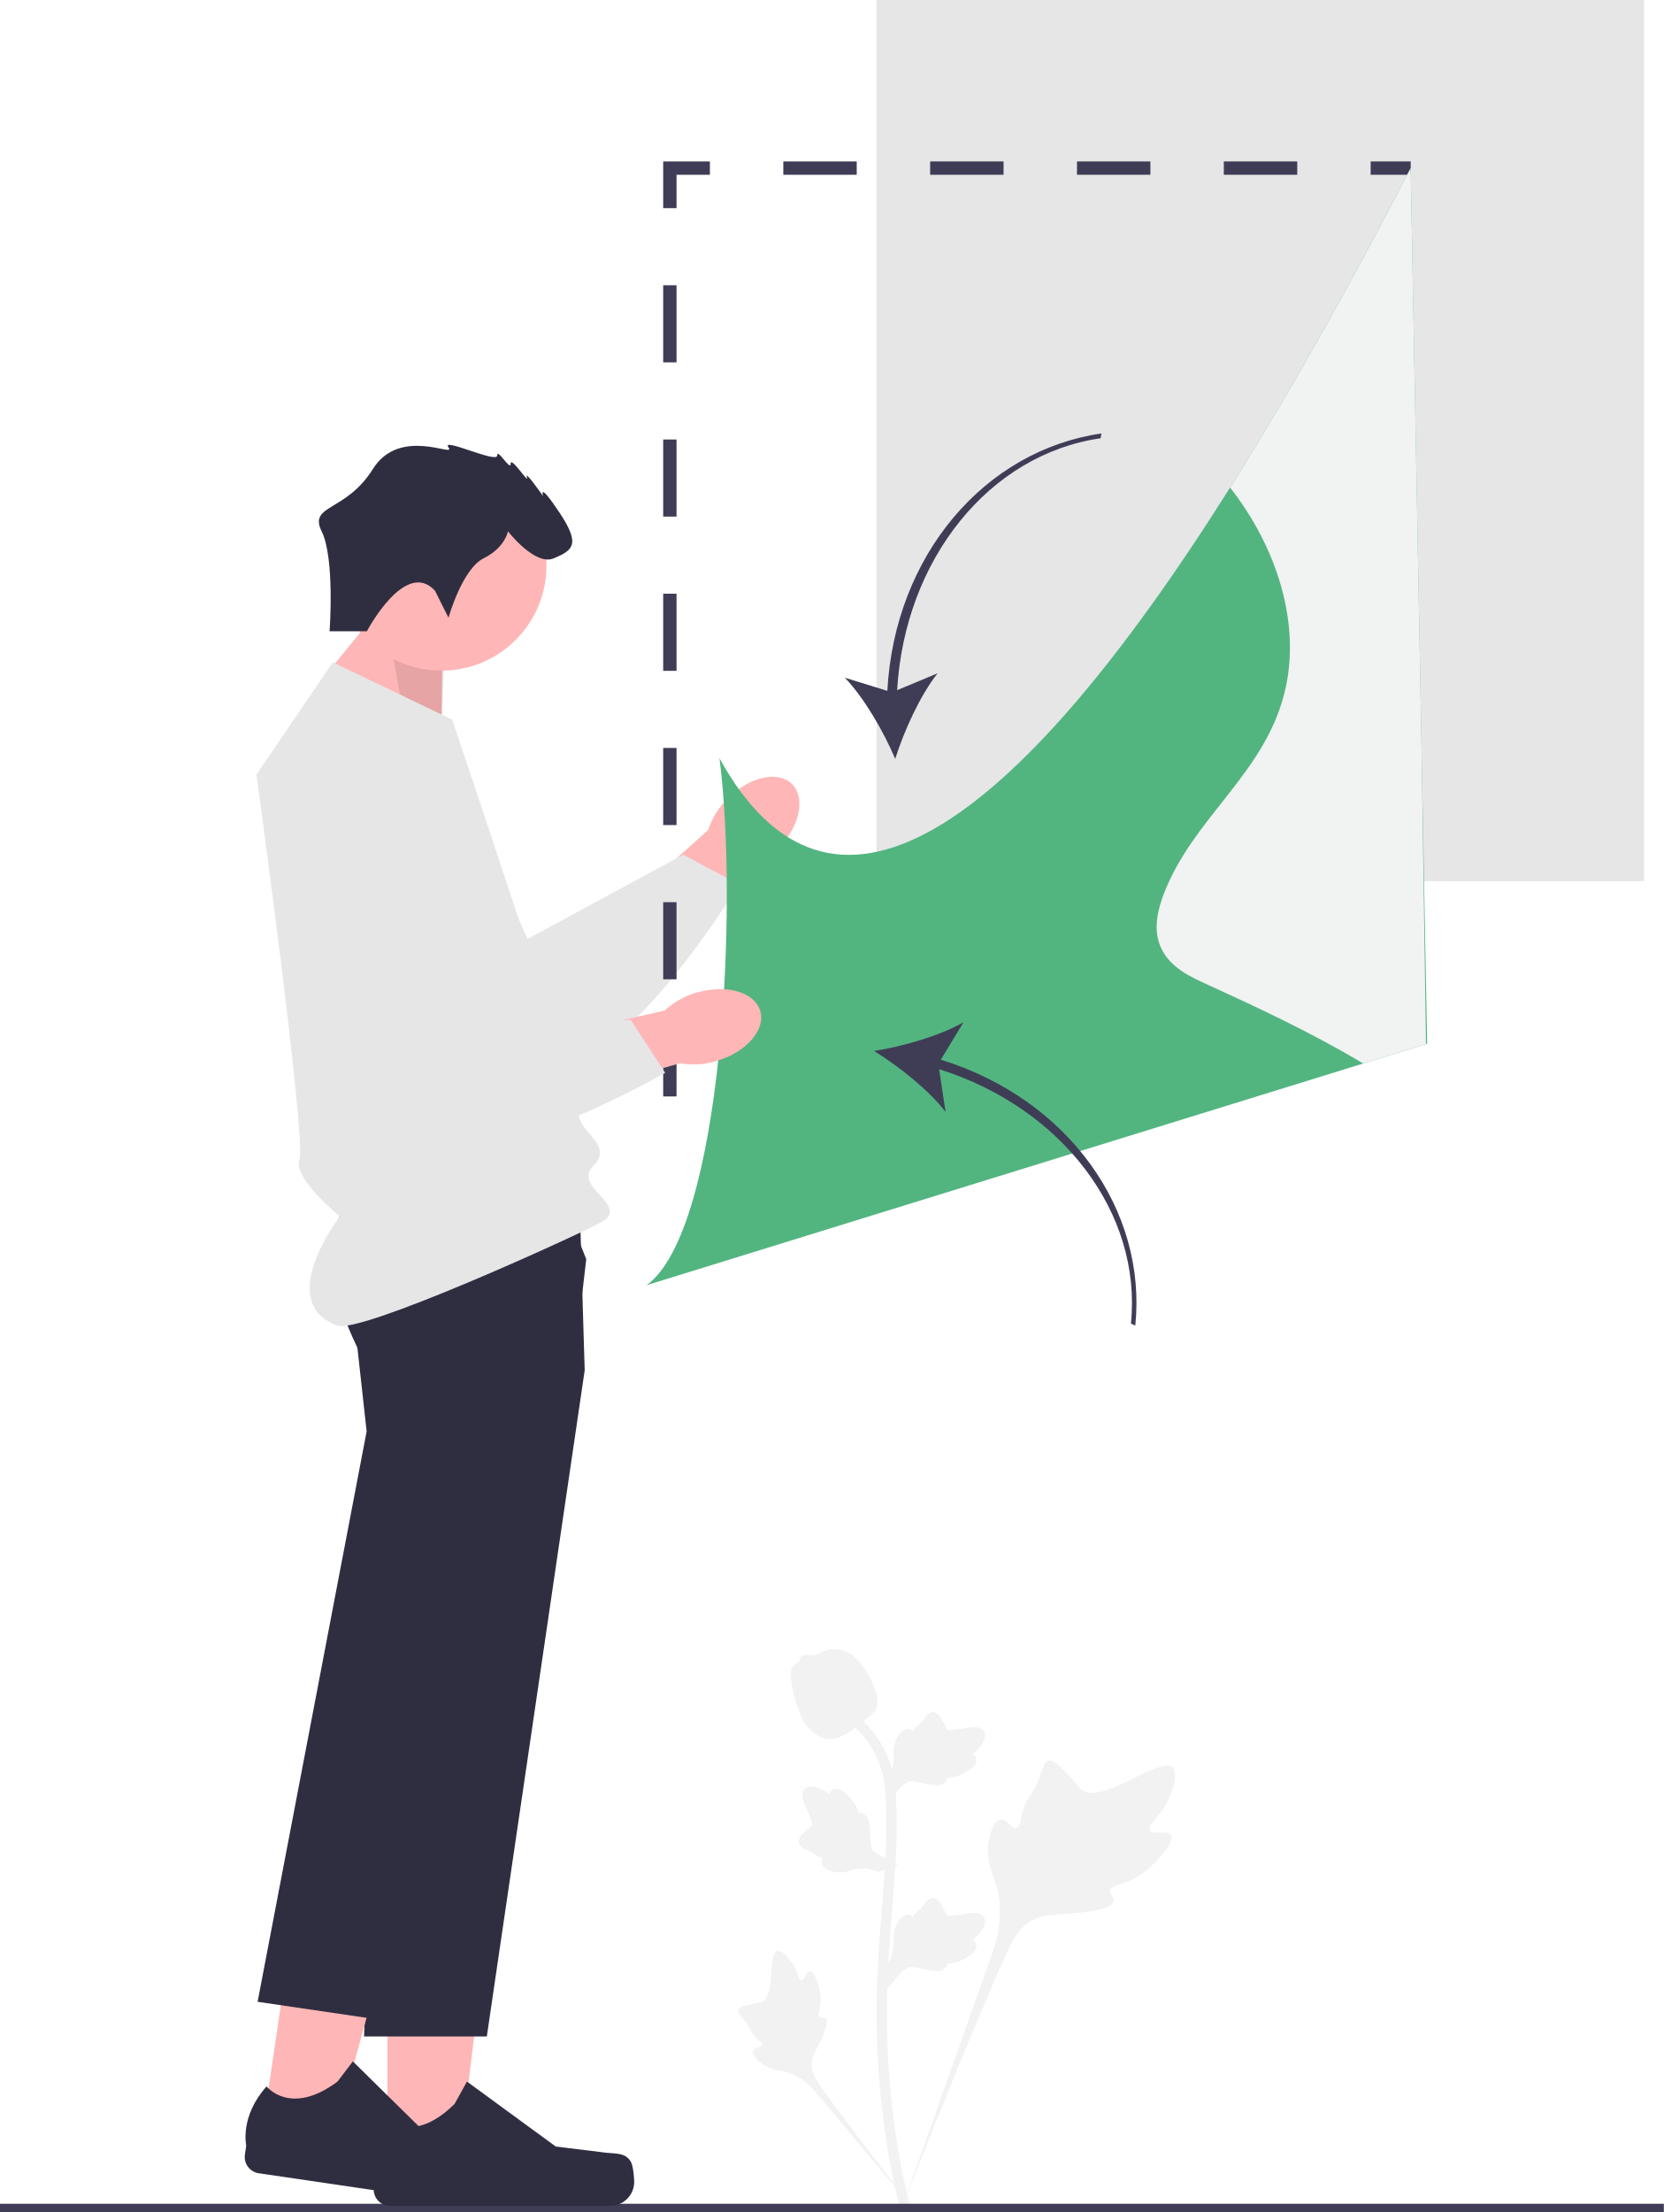
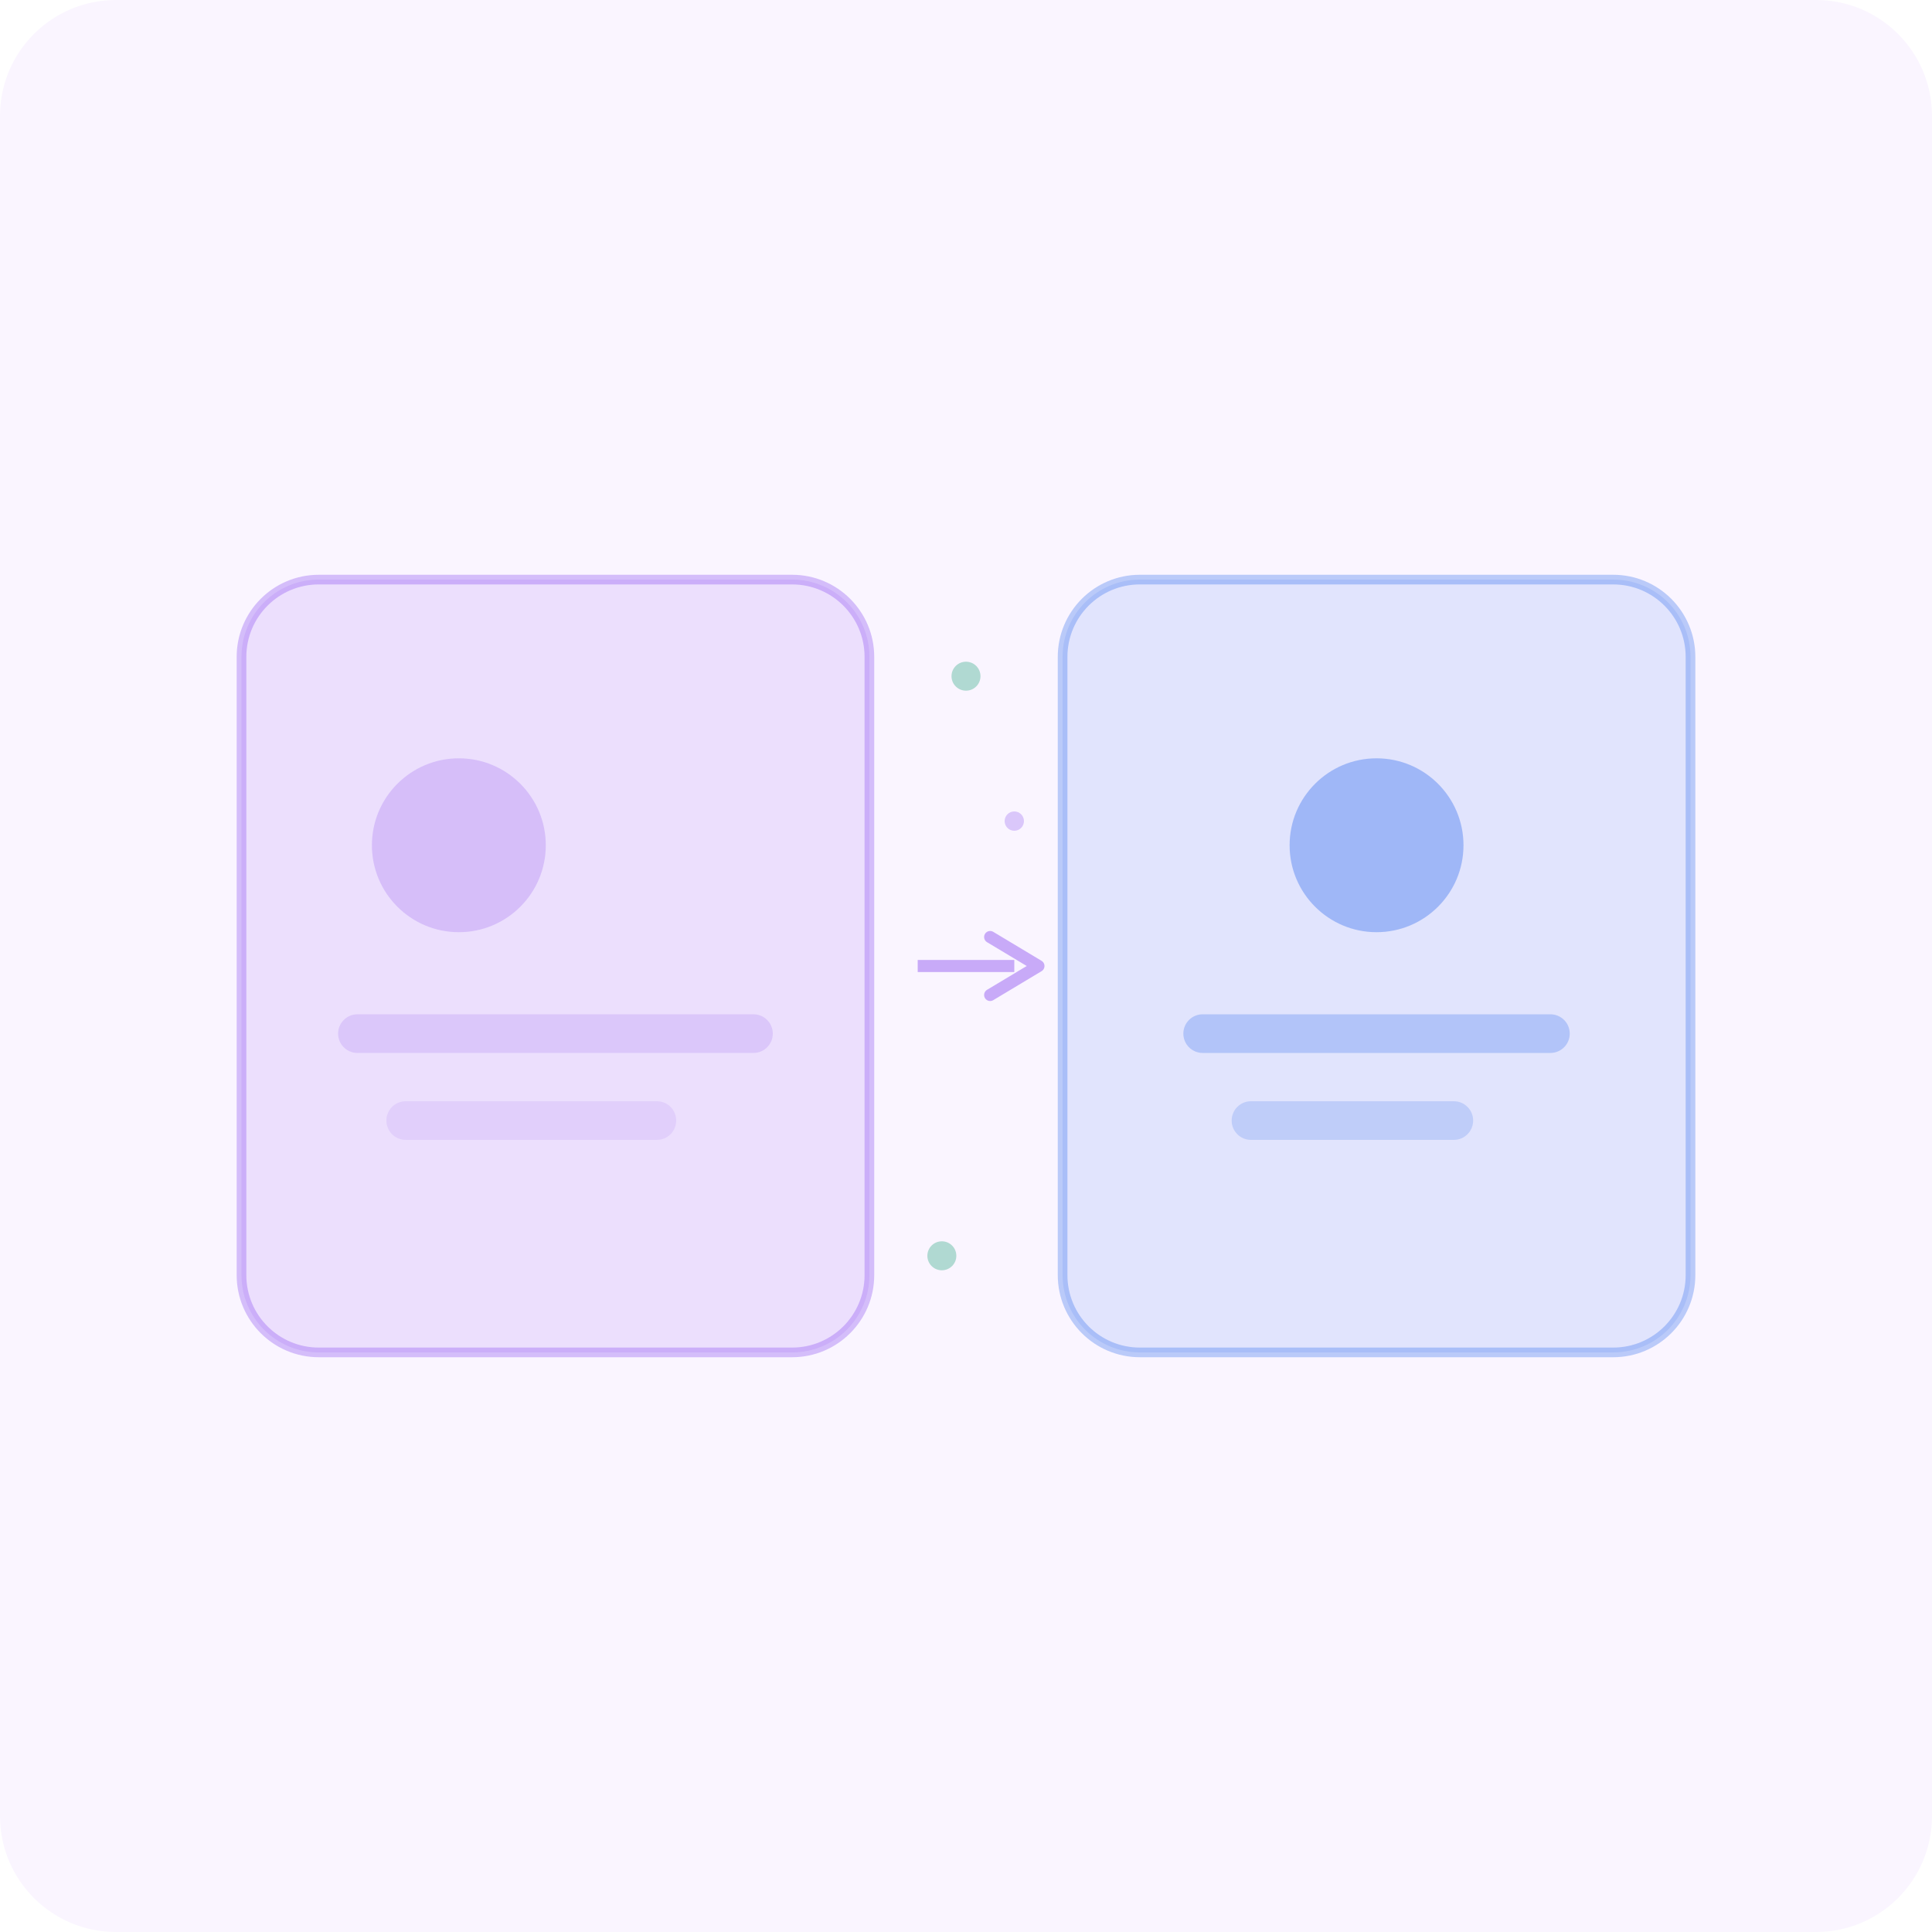
- <svg xmlns="http://www.w3.org/2000/svg" data-name="Layer 1" width="404" height="537" viewBox="0 0 404 537">
-   <rect x="212.839" width="186.358" height="213.906" fill="#e6e6e6" />
-   <path id="b194f79f-1dcb-4c1b-9adc-ca19157cb8ab-322" data-name="uuid-63f12f30-9ab6-4f05-9b95-b74528116577-49" d="M176.603,193.947c5.257-5.35,12.278-6.974,15.682-3.628s1.901,10.394-3.358,15.745a18.77,18.77,0,0,1-7.467,4.779l-22.559,22.385L148.622,222.418l23.331-20.92a18.771,18.771,0,0,1,4.65-7.551Z" fill="#ffb6b6" />
-   <path d="M104.455,175.469l23.653,52.473,37.77-20.445,13.517,7.174s-30.877,51.62-52.018,45.744S68.696,201.257,75.46,184.813s28.995-9.343,28.995-9.343Z" fill="#e6e6e6" />
-   <rect x="161.028" y="256.459" width="3.241" height="9.723" fill="#3f3d56" />
-   <path d="M164.269,237.738h-3.241V219.018h3.241Zm0-37.442h-3.241V181.576h3.241Zm0-37.441h-3.241V144.134h3.241Zm0-37.442h-3.241V106.693h3.241Zm0-37.442h-3.241V69.252h3.241Z" fill="#3f3d56" />
-   <polygon points="164.269 50.531 161.028 50.531 161.028 39.187 172.371 39.187 172.371 42.428 164.269 42.428 164.269 50.531" fill="#3f3d56" />
-   <path d="M314.983,42.428H297.157v-3.241h17.826v3.241Zm-35.653,0H261.504v-3.241h17.826Zm-35.653,0H225.851v-3.241h17.826Zm-35.653,0H190.198v-3.241h17.826Z" fill="#3f3d56" />
-   <rect x="332.81" y="39.187" width="9.723" height="3.241" fill="#3f3d56" />
-   <path d="M284.313,445.522c-.844-1.424-4.497.101-5.168-1.191-.669-1.287,2.724-3.249,4.663-7.73.35-.808,2.553-5.9.922-7.472-3.092-2.978-17.24,9.313-22.191,5.29-1.087-.883-1.846-2.645-5.134-5.506-1.308-1.138-2.099-1.652-2.865-1.461-1.086.271-1.172,1.725-2.337,4.584-1.747,4.287-2.78,4.028-3.798,7.449-.756,2.539-.583,4.016-1.472,4.303-1.258.407-2.416-2.286-4.011-2.045-1.627.246-2.611,3.382-2.922,5.73-.583,4.406,1.035,7.313,1.932,10.371.975,3.322,1.553,8.375-.698,15.528l-22.277,62.766c4.918-12.879,19.158-48.185,25.142-61.305,1.727-3.787,3.635-7.629,7.551-9.145,3.77-1.46,8.949-.588,15.55-2.179.771-.186,2.911-.73,3.18-1.988.223-1.04-1.036-1.621-.842-2.595.259-1.307,2.734-1.323,5.775-2.831a17.997,17.997,0,0,0,4.629-3.415c.346-.328,5.495-5.262,4.371-7.157H284.313Z" fill="#f2f2f2" />
-   <path d="M196.668,478.565c-.942.004-1.248,2.236-2.076,2.193-.825-.043-.808-2.275-2.448-4.519-.296-.405-2.159-2.955-3.401-2.608-2.354.658-.404,11.148-3.806,12.418a37.653,37.653,0,0,0-4.184.931c-.936.314-1.417.554-1.544.985-.18.611.508,1.073,1.575,2.47,1.6,2.094,1.175,2.527,2.56,4.013,1.028,1.104,1.803,1.445,1.687,1.964-.163.735-1.819.526-2.161,1.379-.349.87.907,2.257,1.969,3.087,1.994,1.558,3.888,1.602,5.647,2.044a14.83,14.83,0,0,1,7.42,4.823l24.378,29.044c-4.902-6.13-18.122-23.306-22.835-30.029-1.361-1.941-2.696-3.985-2.31-6.345.371-2.272,2.293-4.562,3.417-8.261.131-.432.481-1.639-.058-2.134-.446-.409-1.095.041-1.517-.335-.567-.504.14-1.724.277-3.651a10.247,10.247,0,0,0-.341-3.258c-.061-.265-.997-4.215-2.251-4.21Z" fill="#f2f2f2" />
-   <path d="M215.468,482.785l-.568-5.068.259-.384a9.377,9.377,0,0,0,1.819-5.159c.001-.262-.011-.524-.023-.79a7.928,7.928,0,0,1,.575-3.903c.384-.854,1.463-2.831,3.086-2.587a1.838,1.838,0,0,1,1.018.497c.037-.059.075-.117.115-.181a5.576,5.576,0,0,1,1.291-1.419,6.52,6.52,0,0,0,1.082-1.094c.21-.262.374-.492.513-.685a2.38,2.38,0,0,1,1.935-1.27,2.54,2.54,0,0,1,1.932,1.468,12.216,12.216,0,0,1,1.122,2.217,3.833,3.833,0,0,0,.19.436c.333.489,3.038.032,4.057-.135,2.289-.382,4.27-.712,5.087.732.585,1.033.151,2.398-1.33,4.168a8.275,8.275,0,0,1-1.388,1.297,1.696,1.696,0,0,1,.815,1.065h0c.308,1.228-.748,2.459-3.137,3.663a8.436,8.436,0,0,1-2.512.896,9.867,9.867,0,0,1-1.408.125,1.668,1.668,0,0,1-.207.751,2.507,2.507,0,0,1-2.61,1.05,20.463,20.463,0,0,1-3.694-.595,8.959,8.959,0,0,0-2.332-.347c-1.153.093-2.041,1.016-3.083,2.212l-2.603,3.042Z" fill="#f2f2f2" />
-   <path d="M218.101,452.609l-4.758,1.835-.437-.153a9.377,9.377,0,0,0-5.452-.451c-.254.065-.504.143-.759.223a7.928,7.928,0,0,1-3.922.434c-.924-.155-3.11-.697-3.285-2.329a1.838,1.838,0,0,1,.222-1.111c-.066-.021-.133-.042-.204-.065a5.576,5.576,0,0,1-1.7-.889,6.52,6.52,0,0,0-1.332-.769c-.307-.137-.571-.237-.793-.322a2.38,2.38,0,0,1-1.719-1.549,2.54,2.54,0,0,1,.93-2.241,12.217,12.217,0,0,1,1.86-1.648,3.833,3.833,0,0,0,.373-.294c.389-.446-.74-2.947-1.159-3.891-.95-2.118-1.772-3.95-.582-5.106.851-.828,2.282-.754,4.369.229a8.275,8.275,0,0,1,1.607,1.013,1.696,1.696,0,0,1,.823-1.058h0c1.11-.61,2.569.099,4.339,2.105a8.436,8.436,0,0,1,1.504,2.203,9.87,9.87,0,0,1,.478,1.331,1.668,1.668,0,0,1,.779.009c.852.21,1.429.962,1.678,2.258a20.463,20.463,0,0,1,.362,3.724,8.957,8.957,0,0,0,.255,2.344c.382,1.091,1.5,1.717,2.922,2.421l3.603,1.746Z" fill="#f2f2f2" />
-   <path d="M215.468,437.678l-.568-5.068.259-.384a9.377,9.377,0,0,0,1.819-5.159c.001-.262-.011-.524-.023-.79a7.928,7.928,0,0,1,.575-3.903c.384-.854,1.463-2.831,3.086-2.587a1.838,1.838,0,0,1,1.018.497c.037-.059.075-.117.115-.181a5.575,5.575,0,0,1,1.291-1.419,6.52,6.52,0,0,0,1.082-1.094c.21-.262.374-.492.513-.685a2.38,2.38,0,0,1,1.935-1.27,2.54,2.54,0,0,1,1.932,1.468,12.216,12.216,0,0,1,1.122,2.217,3.832,3.832,0,0,0,.19.436c.333.489,3.038.032,4.057-.135,2.289-.382,4.27-.712,5.087.732.585,1.033.151,2.398-1.33,4.168a8.276,8.276,0,0,1-1.388,1.297,1.696,1.696,0,0,1,.815,1.065h0c.308,1.228-.748,2.459-3.137,3.663a8.437,8.437,0,0,1-2.512.896,9.869,9.869,0,0,1-1.408.125,1.668,1.668,0,0,1-.207.751,2.507,2.507,0,0,1-2.61,1.05,20.462,20.462,0,0,1-3.694-.595,8.959,8.959,0,0,0-2.332-.348c-1.153.093-2.041,1.016-3.083,2.212l-2.603,3.042Z" fill="#f2f2f2" />
-   <path d="M220.653,536.055l-1.062-.666-.257-1.226.257,1.226-1.238.142c-.02-.115-.087-.379-.188-.793a177.23,177.23,0,0,1-3.654-20.023,204.149,204.149,0,0,1-1.656-23.17c-.115-7.807.255-13.717.551-18.467.224-3.583.496-6.994.762-10.317.71-8.878,1.379-17.265.881-26.55a24.599,24.599,0,0,0-2.862-10.978A23.312,23.312,0,0,0,206.2,418.21l1.561-1.963a25.859,25.859,0,0,1,6.623,7.782,26.94,26.94,0,0,1,3.168,12.05c.507,9.449-.17,17.916-.887,26.88-.264,3.311-.536,6.708-.759,10.276-.294,4.706-.66,10.565-.546,18.271a201.654,201.654,0,0,0,1.634,22.886,174.432,174.432,0,0,0,3.605,19.749c.291,1.192.352,1.441.054,1.914h0Z" fill="#f2f2f2" />
-   <path d="M201.604,422.192c-.103,0-.207-.002-.312-.01-2.134-.115-4.11-1.392-5.875-3.796-.827-1.131-1.251-2.42-2.095-4.992a31.298,31.298,0,0,1-1.154-5.176c-.253-1.808-.221-2.565.137-3.233a3.824,3.824,0,0,1,1.766-1.613,1.416,1.416,0,0,1,.098-.739c.427-1.045,1.563-.908,2.177-.842a6.154,6.154,0,0,0,1.117.069,3.149,3.149,0,0,0,1.548-.521,6.969,6.969,0,0,1,2.096-.825,7.472,7.472,0,0,1,3.942.313c2.71.903,4.046,3.01,5.593,5.45a19.135,19.135,0,0,1,2.065,4.713,5.604,5.604,0,0,1,.281,3.128c-.308,1.197-1.036,1.882-2.885,3.394a33.608,33.608,0,0,1-3.732,2.858c-1.937,1.118-3.153,1.821-4.768,1.821Z" fill="#f2f2f2" />
-   <rect y="535" width="404" height="2" fill="#3f3d56" />
-   <polygon points="94.084 525.181 111.331 525.179 119.535 458.655 94.08 458.656 94.084 525.181" fill="#ffb6b6" />
-   <path d="M153.174,524.79h0c.537.904.82,3.823.82,4.875h0a5.854,5.854,0,0,1-5.854,5.854H94.729a3.993,3.993,0,0,1-3.993-3.993v-2.224s-2.642-6.683,2.798-14.921c0,0,6.761,6.45,16.864-3.653l2.979-5.397,21.565,15.772,11.953,1.471c2.615.322,4.934-.05,6.279,2.216Z" fill="#2f2e41" />
-   <polygon points="107.135 178.837 107.483 155.575 93.138 146.632 77.54 165.713 107.135 178.837" fill="#ffb6b6" />
-   <polygon points="107.135 178.837 108.063 156.154 93.138 146.632 98.209 174.703 107.135 178.837" opacity="0.1" style="isolation:isolate" />
-   <circle cx="107.179" cy="137.301" r="25.512" fill="#ffb6b6" />
-   <path d="M141.972,332.657l-23.766,161.722H88.39l3.965-92.315,2.087-48.54-6.052-23.105a103.193,103.193,0,0,1-5.084-11.361c-2.62-7.025-4.689-15.448-1.617-19.441,1.13-1.472,4.069-2.562,8.063-3.374a83.439,83.439,0,0,1,8.347-1.188c17.633-1.745,42.714-.655,42.714-.655l.638,21.041.354,11.749.168,5.466Z" fill="#2f2e41" />
-   <polygon points="63.703 517.272 80.766 519.779 98.56 455.155 73.376 451.454 63.703 517.272" fill="#ffb6b6" />
-   <path d="M122.221,525.48h0c.4.973.255,3.902.102,4.943h0a5.854,5.854,0,0,1-6.643,4.94l-52.844-7.769a3.993,3.993,0,0,1-3.37-4.532l.323-2.2s-1.642-6.997,4.938-14.355c0,0,5.751,7.365,17.216-1.161l3.733-4.906,19.042,18.741,11.612,3.194c2.541.699,4.889.668,5.89,3.105h0Z" fill="#2f2e41" />
-   <path d="M142.347,305.687l-3.26,28.072-17.777,59.156L92.047,490.306l-29.497-4.335,26.473-138.475L86.402,323.751s-.854-2.36-1.832-5.816c-1.942-6.836-4.378-17.969-1.698-23.647a6.638,6.638,0,0,1,1.378-1.984c1.054-1.022,3.197-1.643,6.067-1.972,11.998-1.356,36.706,2.522,47.701,4.426l4.329,10.929Z" fill="#2f2e41" />
-   <path d="M80.82,160.791,109.802,174.703s30.721,91.005,30.721,95.642,8.695,7.535,3.478,12.752,9.71,9.635,1.667,13.802-58.217,26.96-63.796,24.905c-15.387-5.669.652-26.5.652-26.5s-11.559-9.309-9.82-13.946-10.434-93.323-10.434-93.323l18.549-27.243Z" fill="#e6e6e6" />
-   <path d="M105.621,143.412l3.281,6.563s3.281-11.813,8.532-14.438,5.906-6.563,5.906-6.563,6.563,8.532,11.157,6.563,6.563-3.281,1.313-11.157-3.938-3.938-3.938-3.938-4.594-6.563-3.938-4.594-3.938-5.25-3.938-3.281-3.281-3.938-3.281-1.969-13.782-4.594-11.813-1.969-11.813-5.25-18.376,5.25-15.663,8.559-12.425,15.108S80.026,153.256,80.026,153.256h9.051s9.325-17.719,16.544-9.844Z" fill="#2f2e41" />
-   <path d="M346.527,253.384l-.28.09-15.24,4.71-174.01,53.82c18.43-13.28,22.34-92.1,17.7-127.93,26.79,48.68,70.52,19.11,123.98-65.7,13.99-22.2,28.66-48.2,43.85-77.57l2.71,144.11Z" fill="#52b580" />
-   <path id="afd17dae-8948-4aa9-b2b8-cc47c0744a3c-323" data-name="uuid-e967cc2e-cf82-40ad-a893-bd90ae03d296-50" d="M169.132,240.981c7.193-2.125,14.12-.136,15.471,4.442s-3.383,10.01-10.579,12.135a18.77,18.77,0,0,1-8.848.553l-30.59,8.619-3.739-14.441,30.553-6.964a18.771,18.771,0,0,1,7.731-4.344Z" fill="#ffb6b6" />
-   <path d="M115.026,189.801l-4.795,57.358,42.946.462,8.335,12.834s-52.053,30.14-67.684,14.739-22.585-80.207-8.688-91.3S115.026,189.801,115.026,189.801Z" fill="#e6e6e6" />
-   <path d="M215.455,167.711l-10.313-3.183c4.756,4.956,9.411,13.095,12.227,19.699,2.171-6.843,6.03-15.388,10.292-20.775l-9.825,4.095c1.849-31.72,22.312-57.247,49.392-61.148l.223-1.168c-28.286,4.074-50.193,29.496-51.995,62.479Z" fill="#3f3d56" />
-   <path d="M228.443,257.26l5.501-9.084c-5.866,3.356-14.747,5.855-21.723,6.966,6.013,3.707,13.248,9.43,17.372,14.785l-1.562-10.356c29.835,9.34,49.314,34.968,46.57,61.748l1.062.492C278.529,293.838,259.495,266.857,228.443,257.26Z" fill="#3f3d56" />
-   <path d="M346.247,253.474l-15.24,4.71c-12.64-7.56-25.88-13.71-39.04-19.72-4.52-2.06-9.65-4.93-10.86-10.85-.73-3.53.2-7.28,1.46-10.56,7.03-18.36,23.97-28.8,29.14-48.15,4.75-17.8-2.32-36.96-13.03-50.53,13.99-22.2,28.66-48.2,43.85-77.57l2.71,144.11C345.637,212.314,346.007,237.084,346.247,253.474Z" fill="#f1f2f2" />
+ <svg xmlns="http://www.w3.org/2000/svg" viewBox="0 0 400 400">
+   <rect width="400" height="400" rx="24" fill="#FAF5FF" />
+   <rect x="50" y="120" width="130" height="160" rx="16" fill="#7C3AED" opacity="0.12" />
+   <rect x="50" y="120" width="130" height="160" rx="16" fill="none" stroke="#7C3AED" stroke-width="2" opacity="0.3" />
+   <circle cx="95" cy="175" r="18" fill="#7C3AED" opacity="0.2" />
+   <rect x="70" y="210" width="90" height="8" rx="4" fill="#7C3AED" opacity="0.15" />
+   <rect x="80" y="228" width="60" height="8" rx="4" fill="#7C3AED" opacity="0.1" />
+   <rect x="220" y="120" width="130" height="160" rx="16" fill="#2563EB" opacity="0.12" />
+   <rect x="220" y="120" width="130" height="160" rx="16" fill="none" stroke="#2563EB" stroke-width="2" opacity="0.3" />
+   <circle cx="285" cy="175" r="18" fill="#2563EB" opacity="0.35" />
+   <rect x="245" y="210" width="80" height="8" rx="4" fill="#2563EB" opacity="0.25" />
+   <rect x="255" y="228" width="50" height="8" rx="4" fill="#2563EB" opacity="0.18" />
+   <line x1="190" y1="200" x2="210" y2="200" stroke="#7C3AED" stroke-width="2.5" opacity="0.4" />
+   <path d="M205 194 L215 200 L205 206" fill="none" stroke="#7C3AED" stroke-width="2.5" opacity="0.4" stroke-linecap="round" stroke-linejoin="round" />
+   <circle cx="200" cy="140" r="3" fill="#059669" opacity="0.3" />
+   <circle cx="195" cy="260" r="3" fill="#059669" opacity="0.3" />
+   <circle cx="210" cy="170" r="2" fill="#7C3AED" opacity="0.25" />
</svg>
